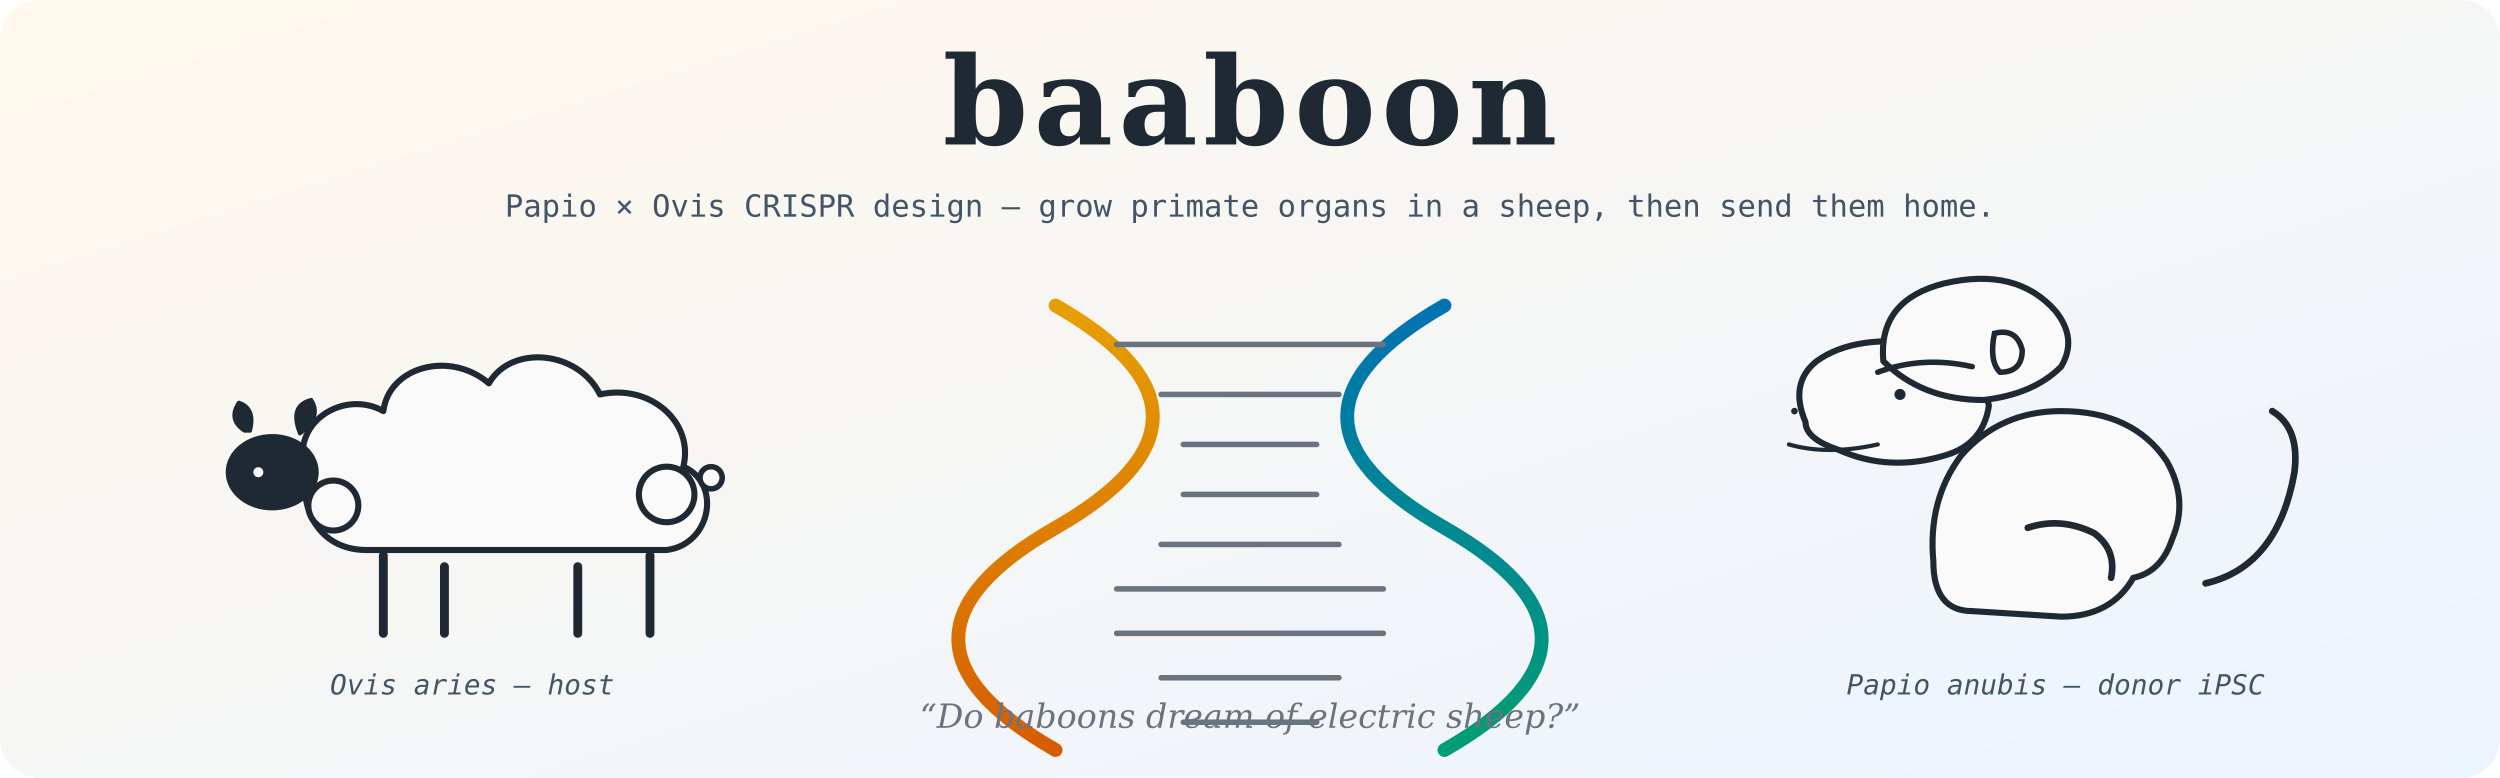
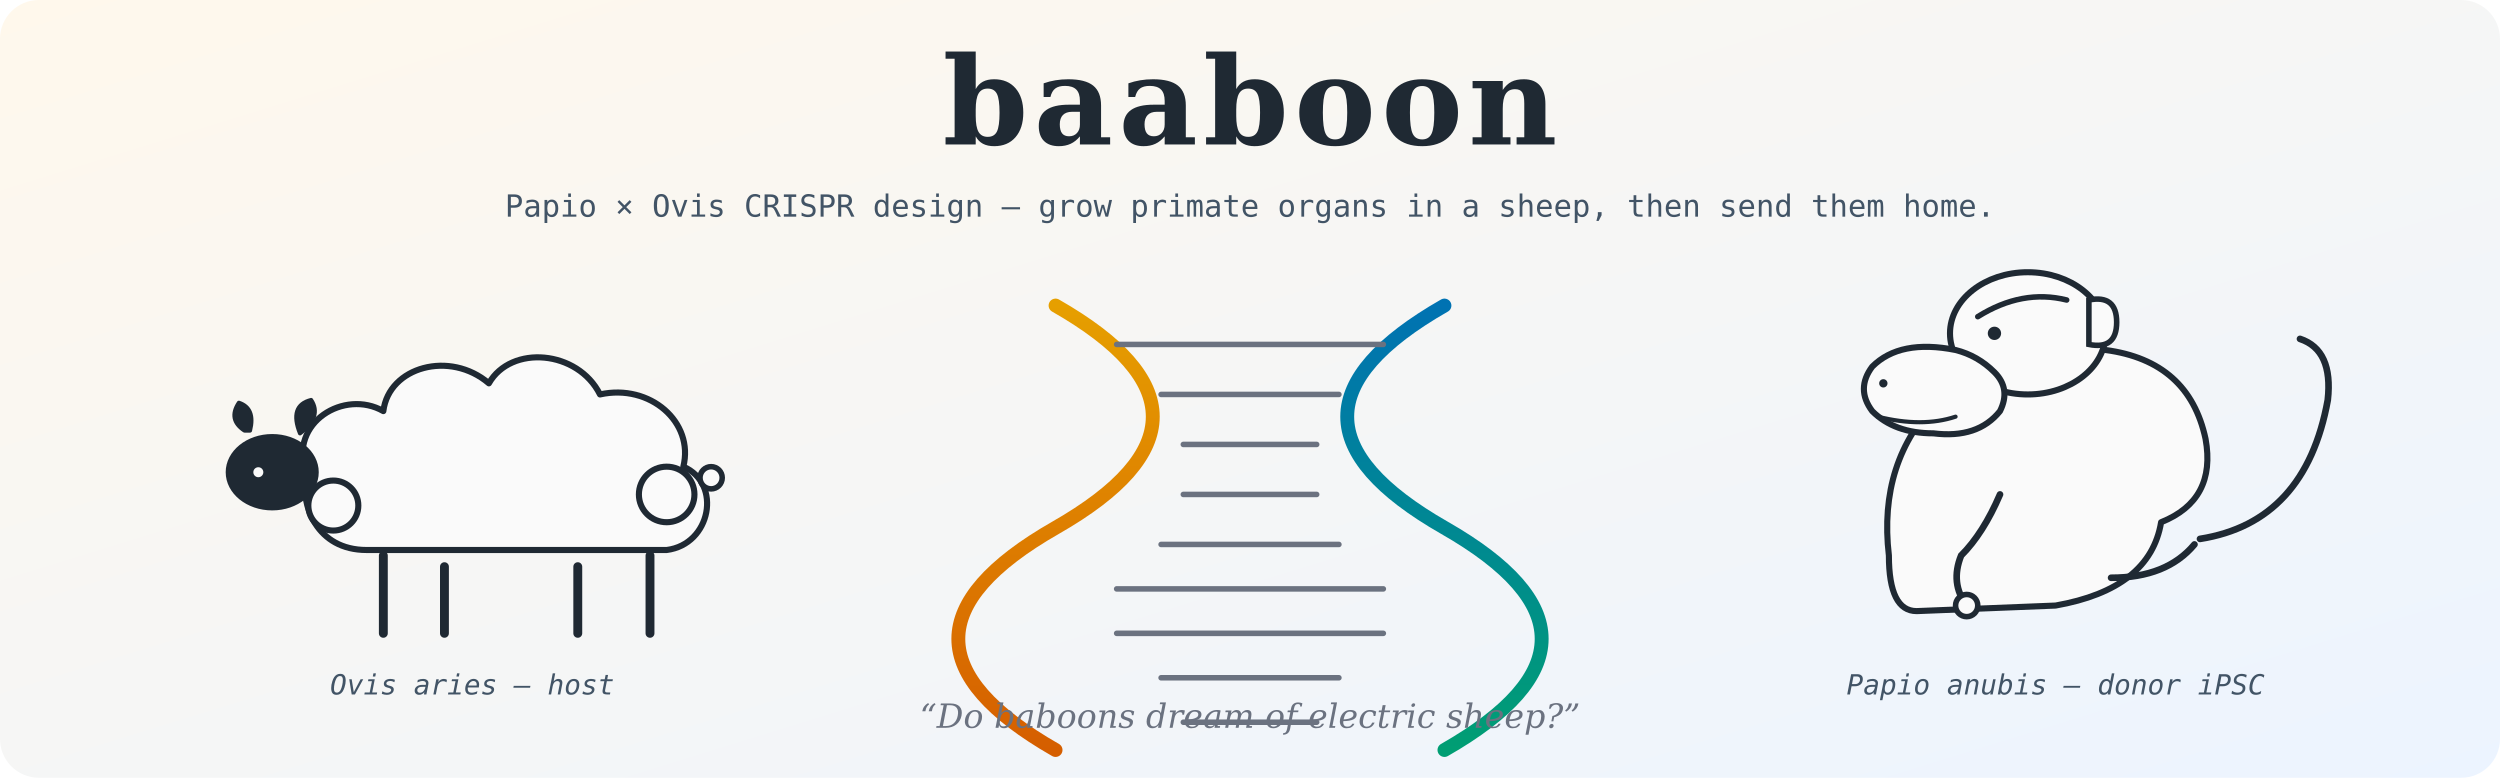
<svg xmlns="http://www.w3.org/2000/svg" viewBox="0 0 900 280" role="img" aria-label="baaboon banner: sheep plus DNA helix plus baboon">
  <defs>
    <linearGradient id="bg" x1="0" y1="0" x2="1" y2="1">
      <stop offset="0" stop-color="#fff8ec" />
      <stop offset="1" stop-color="#ecf4ff" />
    </linearGradient>
    <linearGradient id="dnaLeft" x1="0" y1="0" x2="0" y2="1">
      <stop offset="0" stop-color="#E69F00" />
      <stop offset="1" stop-color="#D55E00" />
    </linearGradient>
    <linearGradient id="dnaRight" x1="0" y1="0" x2="0" y2="1">
      <stop offset="0" stop-color="#0072B2" />
      <stop offset="1" stop-color="#009E73" />
    </linearGradient>
  </defs>
  <rect width="900" height="280" fill="url(#bg)" rx="14" />
  <text x="450" y="52" text-anchor="middle" font-family="Georgia, 'DejaVu Serif', serif" font-size="44" font-weight="700" fill="#1f2933" letter-spacing="2">baaboon</text>
  <text x="450" y="78" text-anchor="middle" font-family="ui-monospace, 'DejaVu Sans Mono', monospace" font-size="11" fill="#425466">Papio × Ovis CRISPR design — grow primate organs in a sheep, then send them home.</text>
  <g transform="translate(380 110)">
    <path d="M0 0 Q 70 40 0 80 Q -70 120 0 160" stroke="url(#dnaLeft)" stroke-width="5" fill="none" stroke-linecap="round" />
    <path d="M140 0 Q 70 40 140 80 Q 210 120 140 160" stroke="url(#dnaRight)" stroke-width="5" fill="none" stroke-linecap="round" />
    <g stroke="#6b7280" stroke-width="2" stroke-linecap="round">
      <line x1="22" y1="14" x2="118" y2="14" />
      <line x1="38" y1="32" x2="102" y2="32" />
      <line x1="46" y1="50" x2="94" y2="50" />
      <line x1="46" y1="68" x2="94" y2="68" />
      <line x1="38" y1="86" x2="102" y2="86" />
      <line x1="22" y1="102" x2="118" y2="102" />
      <line x1="22" y1="118" x2="118" y2="118" />
      <line x1="38" y1="134" x2="102" y2="134" />
      <line x1="46" y1="150" x2="94" y2="150" />
    </g>
  </g>
  <g transform="translate(50 110)">
    <g stroke="#1f2933" stroke-width="2.2" stroke-linejoin="round" fill="#fafafa">
      <path d="M60 60                c-6 -18 14 -30 28 -22                c2 -16 24 -22 38 -10                c8 -14 32 -12 40 4                c18 -4 34 10 30 26                c14 6 10 28 -6 30                l-108 0                c-18 0 -24 -16 -22 -28z" />
      <circle cx="190" cy="68" r="10" />
      <circle cx="70" cy="72" r="9" />
    </g>
    <g fill="#1f2933" stroke="#1f2933" stroke-width="1.5" stroke-linejoin="round">
      <ellipse cx="48" cy="60" rx="16" ry="13" />
      <path d="M38 45 q-6 -4 -2 -10 q6 2 4 10z" />
      <path d="M58 46 q8 -6 4 -12 q-8 2 -4 12z" />
    </g>
    <circle cx="43" cy="60" r="1.8" fill="#fafafa" />
    <g stroke="#1f2933" stroke-width="3.2" stroke-linecap="round">
      <line x1="88" y1="90" x2="88" y2="118" />
      <line x1="110" y1="94" x2="110" y2="118" />
      <line x1="158" y1="94" x2="158" y2="118" />
      <line x1="184" y1="90" x2="184" y2="118" />
    </g>
    <circle cx="206" cy="62" r="4" fill="#fafafa" stroke="#1f2933" stroke-width="2" />
    <text x="120" y="140" font-family="ui-monospace, 'DejaVu Sans Mono', monospace" font-size="10" text-anchor="middle" fill="#425466" font-style="italic">Ovis aries — host</text>
  </g>
  <g transform="translate(620 110)">
    <g stroke="#1f2933" stroke-width="2.2" stroke-linejoin="round" fill="#fafafa">
-       <path d="M90 110                q-14 0 -14 -18                q-2 -22 10 -38                q14 -16 36 -16                q26 0 38 18                q8 14 2 28                q-4 12 -14 14                q-8 14 -26 14                l-32 -2z" />
+       <path d="M70 110                q-10 0 -10 -20                q-4 -34 18 -56                q24 -22 60 -18                q30 4 36 32                q4 22 -16 30                q-4 24 -38 30                l-50 2z" />
    </g>
    <g stroke="#1f2933" stroke-width="2.2" stroke-linejoin="round" fill="#fafafa">
-       <path d="M30 42                q-6 -14 4 -22                q14 -10 40 -6                q18 4 22 22                q-2 14 -16 18                q-20 6 -38 -2                q-12 -4 -12 -10z" />
-       <path d="M58 20                q-2 -22 22 -28                q26 -6 40 10                q8 10 2 20                q-10 10 -28 12                q-22 0 -36 -14z" />
+       <ellipse cx="110" cy="10" rx="28" ry="22" />
+       <path d="M84 16                q-20 -4 -30 6                q-6 8 0 16                q8 8 22 8                q16 2 24 -8                q4 -8 -2 -14                q-6 -6 -14 -8z" />
    </g>
-     <path d="M98 10 q8 -2 10 6 q0 8 -8 8 q-4 -4 -2 -14z" fill="#fafafa" stroke="#1f2933" stroke-width="2" />
-     <path d="M56 24 q16 -6 34 -2" stroke="#1f2933" stroke-width="2" fill="none" stroke-linecap="round" />
-     <circle cx="64" cy="32" r="2" fill="#1f2933" />
-     <circle cx="26" cy="38" r="1.2" fill="#1f2933" />
-     <path d="M24 50 q14 4 32 0" stroke="#1f2933" stroke-width="1.5" fill="none" stroke-linecap="round" />
-     <path d="M110 80 q12 -4 24 2 q8 6 6 16" stroke="#1f2933" stroke-width="2.4" fill="none" stroke-linecap="round" />
-     <path d="M174 100 q26 -6 32 -40 q2 -16 -8 -22" stroke="#1f2933" stroke-width="2.4" fill="none" stroke-linecap="round" />
+     <path d="M92 4 q16 -10 32 -6" stroke="#1f2933" stroke-width="2" fill="none" stroke-linecap="round" />
+     <circle cx="98" cy="10" r="2.4" fill="#1f2933" />
+     <circle cx="58" cy="28" r="1.5" fill="#1f2933" />
+     <path d="M56 40 q16 4 28 0" stroke="#1f2933" stroke-width="1.5" fill="none" stroke-linecap="round" />
+     <path d="M132 -2 q10 -2 10 8 q0 10 -10 8z" fill="#fafafa" stroke="#1f2933" stroke-width="2" />
+     <path d="M100 68 q-6 14 -14 22 q-4 10 2 18" stroke="#1f2933" stroke-width="2.4" fill="none" stroke-linecap="round" />
+     <circle cx="88" cy="108" r="4" fill="#fafafa" stroke="#1f2933" stroke-width="2" />
+     <path d="M140 98 q20 0 30 -12" stroke="#1f2933" stroke-width="2.4" fill="none" stroke-linecap="round" />
+     <path d="M172 84 q38 -6 46 -50 q2 -18 -10 -22" stroke="#1f2933" stroke-width="2.4" fill="none" stroke-linecap="round" />
    <text x="120" y="140" font-family="ui-monospace, 'DejaVu Sans Mono', monospace" font-size="10" text-anchor="middle" fill="#425466" font-style="italic">Papio anubis — donor iPSC</text>
  </g>
  <text x="450" y="262" text-anchor="middle" font-family="Georgia, 'DejaVu Serif', serif" font-size="12" font-style="italic" fill="#6b7280">“Do baboons dream of electric sheep?”</text>
</svg>
